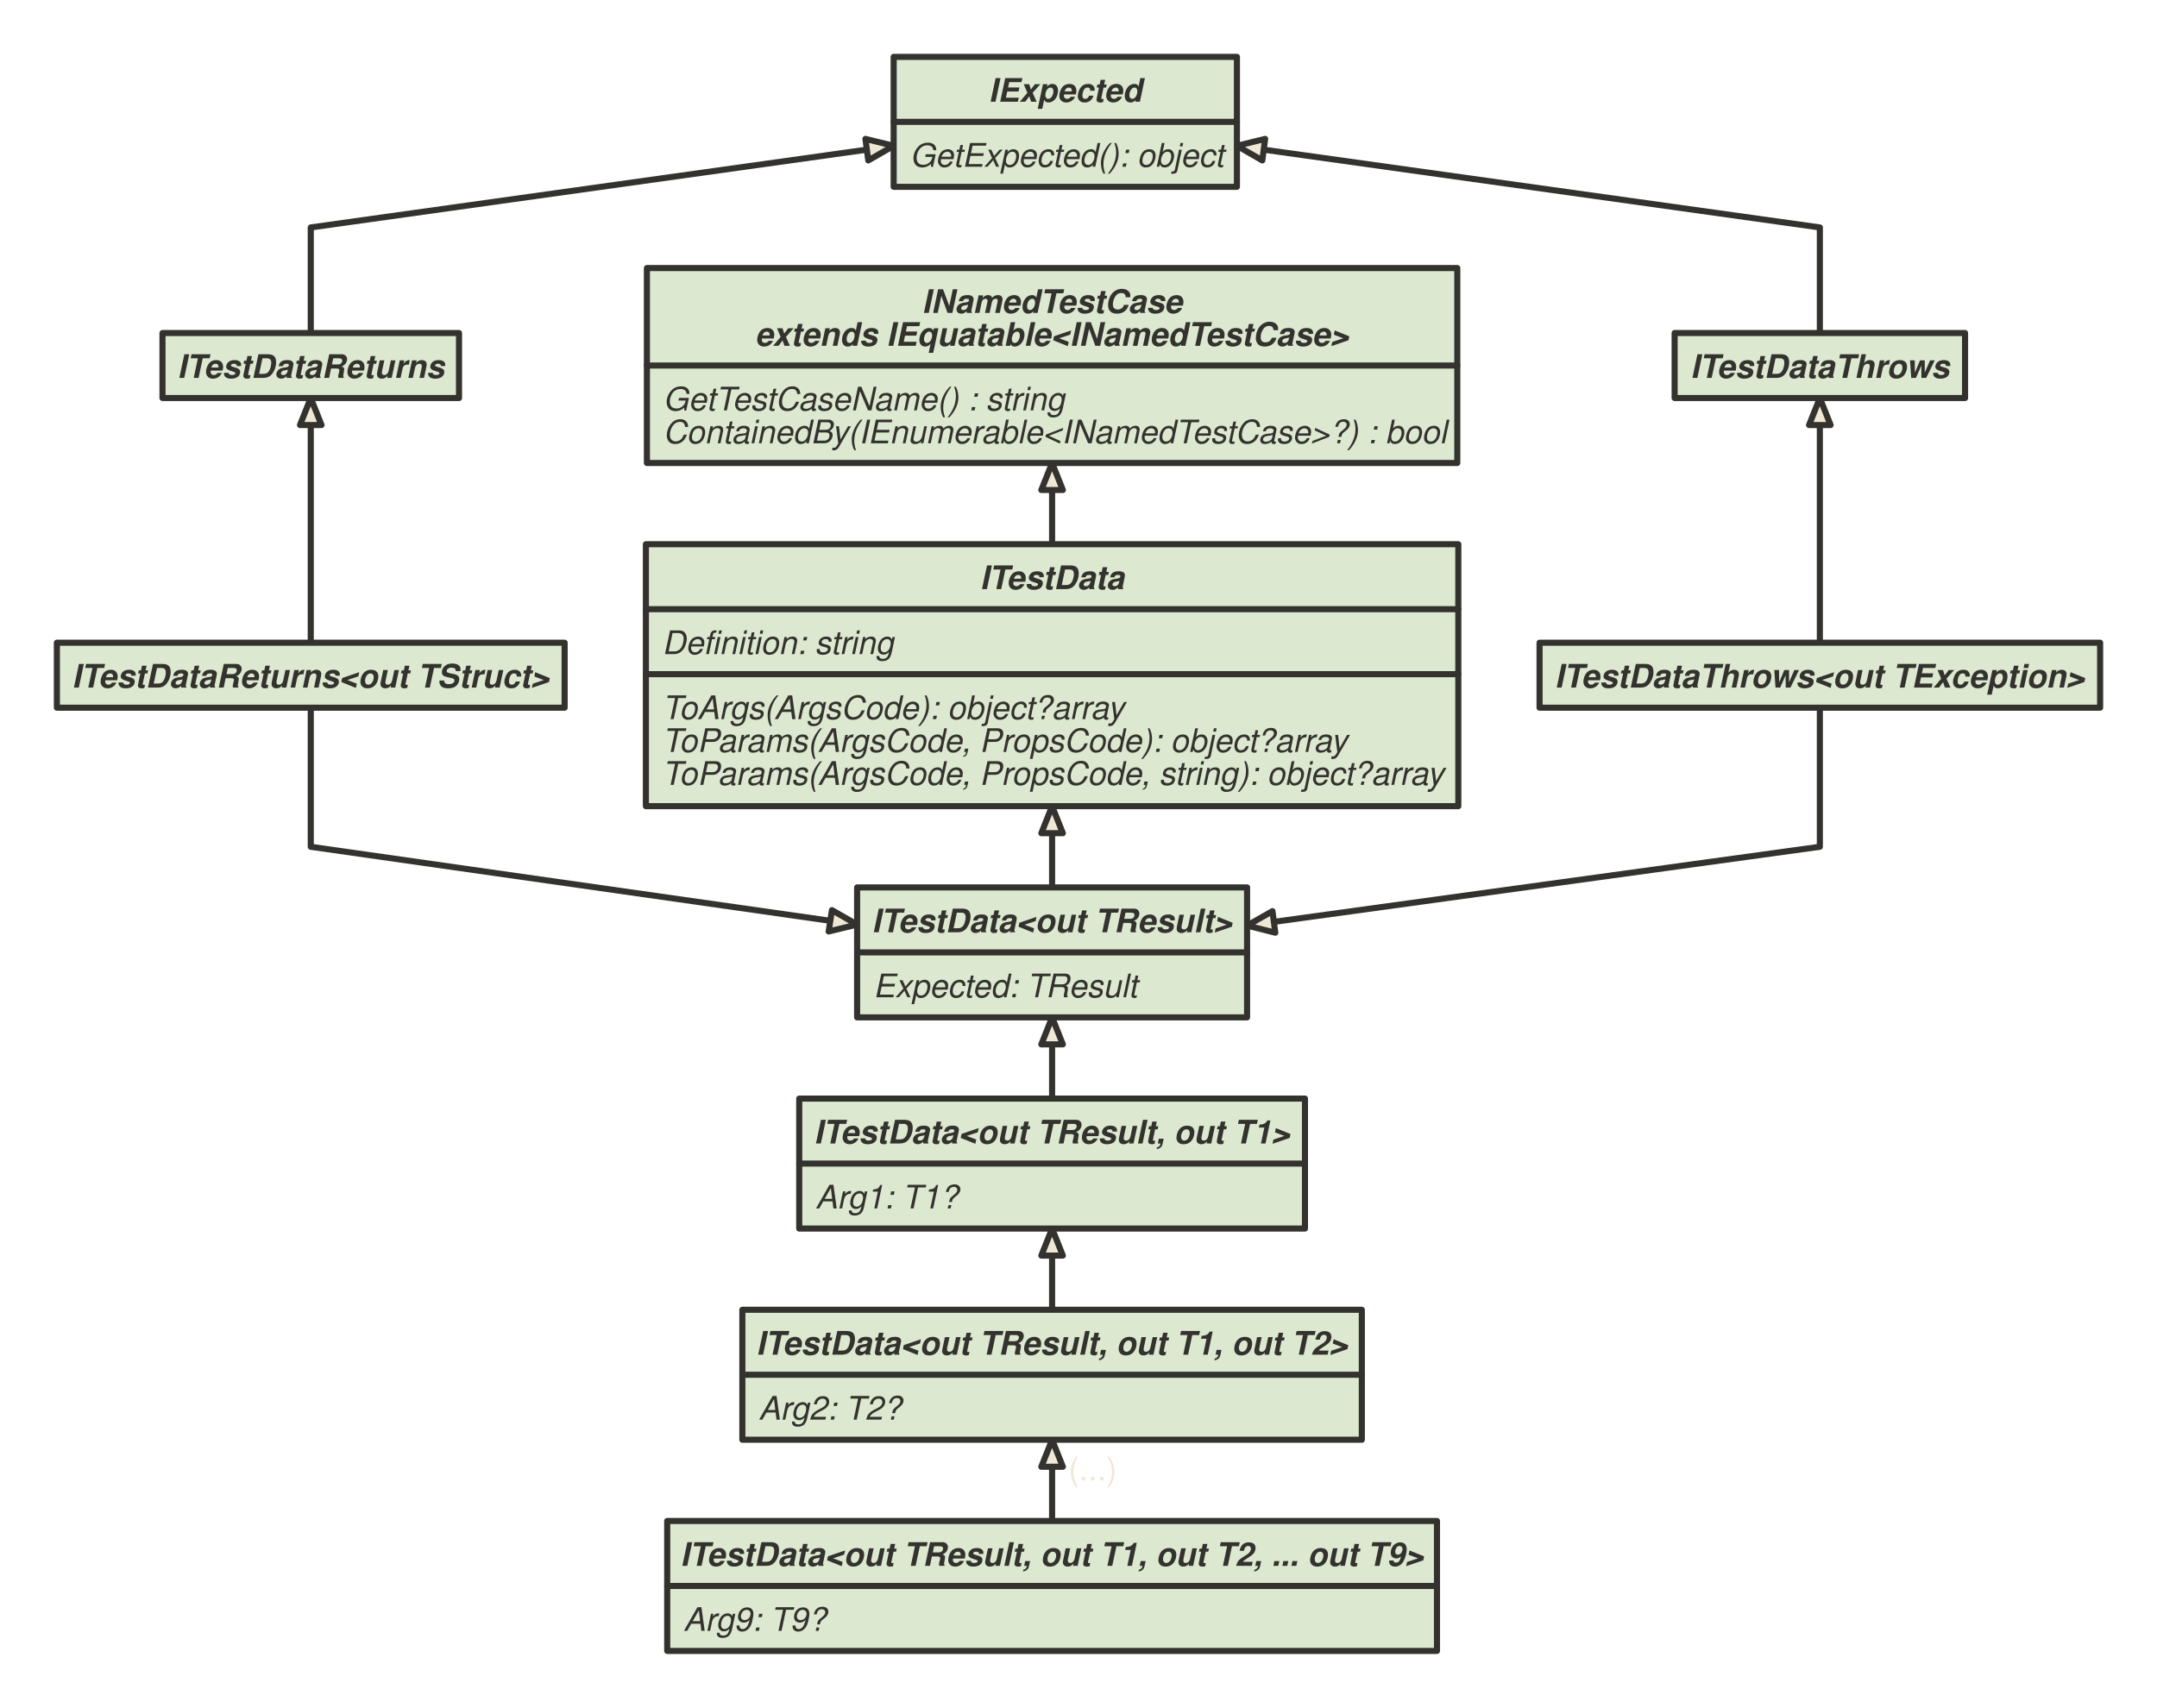
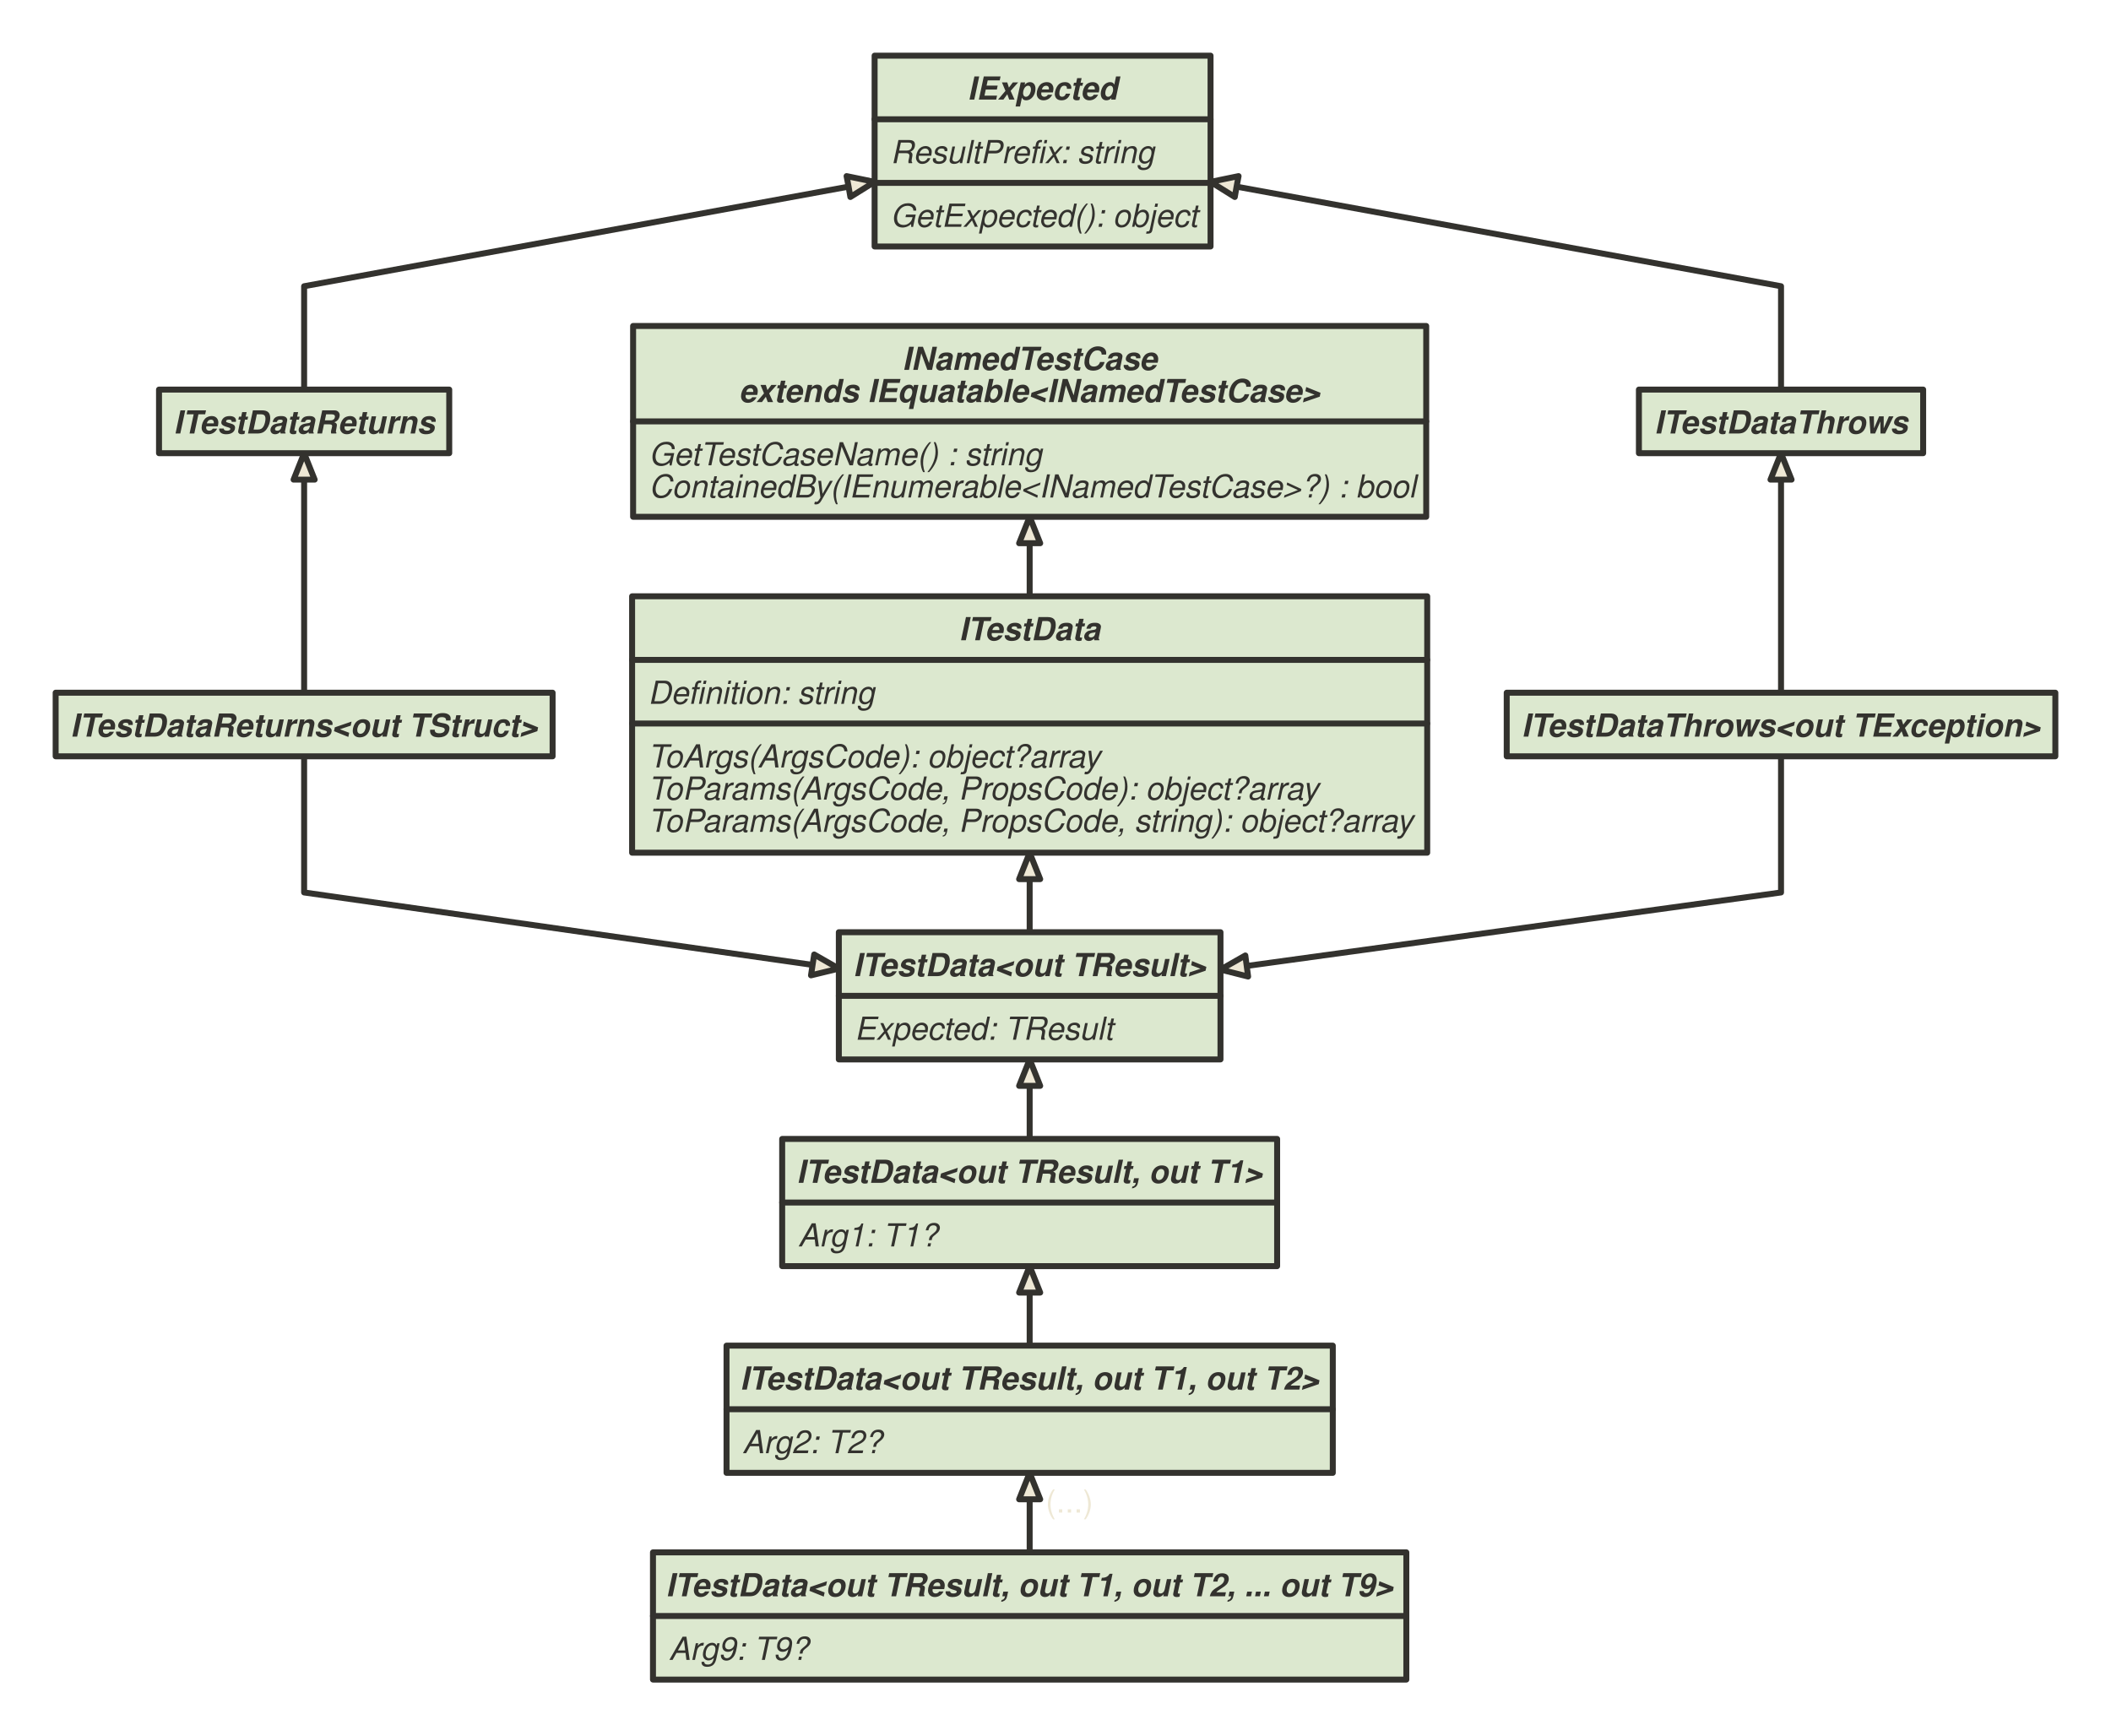
- <svg xmlns="http://www.w3.org/2000/svg" version="1.1" baseProfile="full" width="1062.0" height="841.0" viewBox="0 0 1062 841">
+ <svg xmlns="http://www.w3.org/2000/svg" version="1.1" baseProfile="full" width="1062.0" height="873.0" viewBox="0 0 1062 873">
  <g stroke-width="1.0" text-align="left" font="12pt Helvetica, Arial, sans-serif" font-size="12pt" font-family="Helvetica" font-weight="bold" font-style="normal">
    <g font-family="Helvetica" font-size="12pt" font-weight="bold" font-style="normal" stroke-width="3.0" stroke-linejoin="round" stroke-linecap="round" stroke="#33322E">
      <g stroke="transparent" fill="transparent">
-         <rect x="0.0" y="0.0" height="841.0" width="1062.0" stroke="none" />
+         <rect x="0.0" y="0.0" height="873.0" width="1062.0" stroke="none" />
      </g>
      <g transform="translate(8, 8)" fill="#33322E">
        <g transform="translate(20, 20)" fill="#eee8d5" font-family="Helvetica" font-size="12pt" font-weight="normal" font-style="normal">
-           <path d="M398.8 45.7 L125 84 L125 136 L125.0 136.0 " fill="none" />
-           <path d="M399.5 51.0 L398.8 45.7 L398.1 40.4 L412.0 43.8 Z" />
-           <path d="M125.0 181.3 L125 220 L125 288.5 L125.0 288.5 " fill="none" />
-           <path d="M130.3 181.3 L125.0 181.3 L119.7 181.3 L125.0 168.0 Z" />
-           <path d="M125.0 320.5 L125 389 L380.8 425.443 L380.8 425.4 " fill="none" />
-           <path d="M380.0 430.7 L380.8 425.4 L381.6 420.2 L394.0 427.3 Z" />
-           <path d="M490.0 213.3 L490 220 L490 240 L490.0 240.0 " fill="none" />
-           <path d="M495.3 213.3 L490.0 213.3 L484.7 213.3 L490.0 200.0 Z" />
-           <path d="M490.0 382.3 L490 389 L490 409 L490.0 409.0 " fill="none" />
-           <path d="M495.3 382.3 L490.0 382.3 L484.7 382.3 L490.0 369.0 Z" />
-           <path d="M490.0 486.3 L490 493 L490 513 L490.0 513.0 " fill="none" />
-           <path d="M495.3 486.3 L490.0 486.3 L484.7 486.3 L490.0 473.0 Z" />
-           <path d="M490.0 590.3 L490 597 L490 617 L490.0 617.0 " fill="none" />
-           <path d="M495.3 590.3 L490.0 590.3 L484.7 590.3 L490.0 577.0 Z" />
-           <text x="498.0" y="701.0" stroke="none">(...)</text>
-           <path d="M490.0 694.3 L490 701 L490 721 L490.0 721.0 " fill="none" />
-           <path d="M495.3 694.3 L490.0 694.3 L484.7 694.3 L490.0 681.0 Z" />
-           <path d="M868.0 320.5 L868 389 L599.209 425.977 L599.2 426.0 " fill="none" />
-           <path d="M598.5 420.7 L599.2 426.0 L599.9 431.3 L586.0 427.8 Z" />
-           <path d="M594.2 45.7 L868 84 L868 136 L868.0 136.0 " fill="none" />
-           <path d="M594.9 40.4 L594.2 45.7 L593.5 51.0 L581.0 43.8 Z" />
-           <path d="M868.0 181.3 L868 220 L868 288.5 L868.0 288.5 " fill="none" />
-           <path d="M873.3 181.3 L868.0 181.3 L862.7 181.3 L868.0 168.0 Z" />
+           <path d="M398.9 65.9 L125 116 L125 168 L125.0 168.0 " fill="none" />
+           <path d="M399.8 71.1 L398.9 65.9 L397.9 60.6 L412.0 63.5 Z" />
+           <path d="M125.0 213.3 L125 252 L125 320.5 L125.0 320.5 " fill="none" />
+           <path d="M130.3 213.3 L125.0 213.3 L119.7 213.3 L125.0 200.0 Z" />
+           <path d="M125.0 352.5 L125 421 L380.8 457.443 L380.8 457.4 " fill="none" />
+           <path d="M380.0 462.7 L380.8 457.4 L381.6 452.2 L394.0 459.3 Z" />
+           <path d="M490.0 245.3 L490 252 L490 272 L490.0 272.0 " fill="none" />
+           <path d="M495.3 245.3 L490.0 245.3 L484.7 245.3 L490.0 232.0 Z" />
+           <path d="M490.0 414.3 L490 421 L490 441 L490.0 441.0 " fill="none" />
+           <path d="M495.3 414.3 L490.0 414.3 L484.7 414.3 L490.0 401.0 Z" />
+           <path d="M490.0 518.3 L490 525 L490 545 L490.0 545.0 " fill="none" />
+           <path d="M495.3 518.3 L490.0 518.3 L484.7 518.3 L490.0 505.0 Z" />
+           <path d="M490.0 622.3 L490 629 L490 649 L490.0 649.0 " fill="none" />
+           <path d="M495.3 622.3 L490.0 622.3 L484.7 622.3 L490.0 609.0 Z" />
+           <text x="498.0" y="733.0" stroke="none">(...)</text>
+           <path d="M490.0 726.3 L490 733 L490 753 L490.0 753.0 " fill="none" />
+           <path d="M495.3 726.3 L490.0 726.3 L484.7 726.3 L490.0 713.0 Z" />
+           <path d="M868.0 352.5 L868 421 L599.209 457.977 L599.2 458.0 " fill="none" />
+           <path d="M598.5 452.7 L599.2 458.0 L599.9 463.3 L586.0 459.8 Z" />
+           <path d="M594.1 65.9 L868 116 L868 168 L868.0 168.0 " fill="none" />
+           <path d="M595.1 60.6 L594.1 65.9 L593.2 71.1 L581.0 63.5 Z" />
+           <path d="M868.0 213.3 L868 252 L868 320.5 L868.0 320.5 " fill="none" />
+           <path d="M873.3 213.3 L868.0 213.3 L862.7 213.3 L868.0 200.0 Z" />
          <g data-name="IExpected">
            <g fill="#DCE8CF" stroke="#33322E" data-name="IExpected">
-               <rect x="412.0" y="0.0" height="64.0" width="169.0" data-name="IExpected" />
+               <rect x="412.0" y="0.0" height="96.0" width="169.0" data-name="IExpected" />
              <path d="M412.0 32.0 L581.0 32.0" fill="none" data-name="IExpected" />
+               <path d="M412.0 64.0 L581.0 64.0" fill="none" data-name="IExpected" />
            </g>
            <g transform="translate(412, 0)" font-family="Helvetica" font-size="12pt" font-weight="bold" font-style="italic" data-name="IExpected" data-compartment="0">
              <g transform="translate(8, 8)" fill="#33322E" text-align="center" data-name="IExpected" data-compartment="0">
                <text x="76.5" y="14.1" stroke="none" text-anchor="middle" data-name="IExpected" data-compartment="0">IExpected</text>
              </g>
            </g>
            <g transform="translate(412, 32)" font-family="Helvetica" font-size="12pt" font-weight="normal" font-style="italic" data-name="IExpected" data-compartment="1">
              <g transform="translate(8, 8)" fill="#33322E" text-align="left" data-name="IExpected" data-compartment="1">
-                 <text x="0.0" y="14.1" stroke="none" data-name="IExpected" data-compartment="1">GetExpected(): object</text>
+                 <text x="0.0" y="14.1" stroke="none" data-name="IExpected" data-compartment="1">ResultPrefix: string</text>
+               </g>
+             </g>
+             <g transform="translate(412, 64)" font-family="Helvetica" font-size="12pt" font-weight="normal" font-style="italic" data-name="IExpected" data-compartment="2">
+               <g transform="translate(8, 8)" fill="#33322E" text-align="left" data-name="IExpected" data-compartment="2">
+                 <text x="0.0" y="14.1" stroke="none" data-name="IExpected" data-compartment="2">GetExpected(): object</text>
              </g>
            </g>
          </g>
          <g data-name="ITestDataReturns">
            <g fill="#DCE8CF" stroke="#33322E" data-name="ITestDataReturns">
-               <rect x="52.0" y="136.0" height="32.0" width="146.0" data-name="ITestDataReturns" />
-             </g>
-             <g transform="translate(52, 136)" font-family="Helvetica" font-size="12pt" font-weight="bold" font-style="italic" data-name="ITestDataReturns" data-compartment="0">
+               <rect x="52.0" y="168.0" height="32.0" width="146.0" data-name="ITestDataReturns" />
+             </g>
+             <g transform="translate(52, 168)" font-family="Helvetica" font-size="12pt" font-weight="bold" font-style="italic" data-name="ITestDataReturns" data-compartment="0">
              <g transform="translate(8, 8)" fill="#33322E" text-align="center" data-name="ITestDataReturns" data-compartment="0">
                <text x="65.0" y="14.1" stroke="none" text-anchor="middle" data-name="ITestDataReturns" data-compartment="0">ITestDataReturns</text>
              </g>
            </g>
          </g>
          <g data-name="ITestDataReturns&lt;out TStruct&gt;">
            <g fill="#DCE8CF" stroke="#33322E" data-name="ITestDataReturns&lt;out TStruct&gt;">
-               <rect x="0.0" y="288.5" height="32.0" width="250.0" data-name="ITestDataReturns&lt;out TStruct&gt;" />
-             </g>
-             <g transform="translate(0, 288.5)" font-family="Helvetica" font-size="12pt" font-weight="bold" font-style="italic" data-name="ITestDataReturns&lt;out TStruct&gt;" data-compartment="0">
+               <rect x="0.0" y="320.5" height="32.0" width="250.0" data-name="ITestDataReturns&lt;out TStruct&gt;" />
+             </g>
+             <g transform="translate(0, 320.5)" font-family="Helvetica" font-size="12pt" font-weight="bold" font-style="italic" data-name="ITestDataReturns&lt;out TStruct&gt;" data-compartment="0">
              <g transform="translate(8, 8)" fill="#33322E" text-align="center" data-name="ITestDataReturns&lt;out TStruct&gt;" data-compartment="0">
                <text x="117.0" y="14.1" stroke="none" text-anchor="middle" data-name="ITestDataReturns&lt;out TStruct&gt;" data-compartment="0">ITestDataReturns&lt;out TStruct&gt;</text>
              </g>
            </g>
          </g>
          <g data-name="ITestData&lt;out TResult&gt;">
            <g fill="#DCE8CF" stroke="#33322E" data-name="ITestData&lt;out TResult&gt;">
-               <rect x="394.0" y="409.0" height="64.0" width="192.0" data-name="ITestData&lt;out TResult&gt;" />
-               <path d="M394.0 441.0 L586.0 441.0" fill="none" data-name="ITestData&lt;out TResult&gt;" />
-             </g>
-             <g transform="translate(394, 409)" font-family="Helvetica" font-size="12pt" font-weight="bold" font-style="italic" data-name="ITestData&lt;out TResult&gt;" data-compartment="0">
+               <rect x="394.0" y="441.0" height="64.0" width="192.0" data-name="ITestData&lt;out TResult&gt;" />
+               <path d="M394.0 473.0 L586.0 473.0" fill="none" data-name="ITestData&lt;out TResult&gt;" />
+             </g>
+             <g transform="translate(394, 441)" font-family="Helvetica" font-size="12pt" font-weight="bold" font-style="italic" data-name="ITestData&lt;out TResult&gt;" data-compartment="0">
              <g transform="translate(8, 8)" fill="#33322E" text-align="center" data-name="ITestData&lt;out TResult&gt;" data-compartment="0">
                <text x="88.0" y="14.1" stroke="none" text-anchor="middle" data-name="ITestData&lt;out TResult&gt;" data-compartment="0">ITestData&lt;out TResult&gt;</text>
              </g>
            </g>
-             <g transform="translate(394, 441)" font-family="Helvetica" font-size="12pt" font-weight="normal" font-style="italic" data-name="ITestData&lt;out TResult&gt;" data-compartment="1">
+             <g transform="translate(394, 473)" font-family="Helvetica" font-size="12pt" font-weight="normal" font-style="italic" data-name="ITestData&lt;out TResult&gt;" data-compartment="1">
              <g transform="translate(8, 8)" fill="#33322E" text-align="left" data-name="ITestData&lt;out TResult&gt;" data-compartment="1">
                <text x="0.0" y="14.1" stroke="none" data-name="ITestData&lt;out TResult&gt;" data-compartment="1">Expected: TResult</text>
              </g>
            </g>
          </g>
          <g data-name="INamedTestCase">
            <g fill="#DCE8CF" stroke="#33322E" data-name="INamedTestCase">
-               <rect x="290.5" y="104.0" height="96.0" width="399.0" data-name="INamedTestCase" />
-               <path d="M290.5 152.0 L689.5 152.0" fill="none" data-name="INamedTestCase" />
-             </g>
-             <g transform="translate(290.5, 104)" font-family="Helvetica" font-size="12pt" font-weight="bold" font-style="italic" data-name="INamedTestCase" data-compartment="0">
+               <rect x="290.5" y="136.0" height="96.0" width="399.0" data-name="INamedTestCase" />
+               <path d="M290.5 184.0 L689.5 184.0" fill="none" data-name="INamedTestCase" />
+             </g>
+             <g transform="translate(290.5, 136)" font-family="Helvetica" font-size="12pt" font-weight="bold" font-style="italic" data-name="INamedTestCase" data-compartment="0">
              <g transform="translate(8, 8)" fill="#33322E" text-align="center" data-name="INamedTestCase" data-compartment="0">
                <text x="191.5" y="14.1" stroke="none" text-anchor="middle" data-name="INamedTestCase" data-compartment="0">INamedTestCase</text>
                <text x="191.5" y="30.3" stroke="none" text-anchor="middle" data-name="INamedTestCase" data-compartment="0">extends IEquatable&lt;INamedTestCase&gt;</text>
              </g>
            </g>
-             <g transform="translate(290.5, 152)" font-family="Helvetica" font-size="12pt" font-weight="normal" font-style="italic" data-name="INamedTestCase" data-compartment="1">
+             <g transform="translate(290.5, 184)" font-family="Helvetica" font-size="12pt" font-weight="normal" font-style="italic" data-name="INamedTestCase" data-compartment="1">
              <g transform="translate(8, 8)" fill="#33322E" text-align="left" data-name="INamedTestCase" data-compartment="1">
                <text x="0.0" y="14.1" stroke="none" data-name="INamedTestCase" data-compartment="1">GetTestCaseName() : string</text>
                <text x="0.0" y="30.3" stroke="none" data-name="INamedTestCase" data-compartment="1">ContainedBy(IEnumerable&lt;INamedTestCase&gt;?) : bool</text>
              </g>
            </g>
          </g>
          <g data-name="ITestData">
            <g fill="#DCE8CF" stroke="#33322E" data-name="ITestData">
-               <rect x="290.0" y="240.0" height="129.0" width="400.0" data-name="ITestData" />
-               <path d="M290.0 272.0 L690.0 272.0" fill="none" data-name="ITestData" />
+               <rect x="290.0" y="272.0" height="129.0" width="400.0" data-name="ITestData" />
              <path d="M290.0 304.0 L690.0 304.0" fill="none" data-name="ITestData" />
-             </g>
-             <g transform="translate(290, 240)" font-family="Helvetica" font-size="12pt" font-weight="bold" font-style="italic" data-name="ITestData" data-compartment="0">
+               <path d="M290.0 336.0 L690.0 336.0" fill="none" data-name="ITestData" />
+             </g>
+             <g transform="translate(290, 272)" font-family="Helvetica" font-size="12pt" font-weight="bold" font-style="italic" data-name="ITestData" data-compartment="0">
              <g transform="translate(8, 8)" fill="#33322E" text-align="center" data-name="ITestData" data-compartment="0">
                <text x="192.0" y="14.1" stroke="none" text-anchor="middle" data-name="ITestData" data-compartment="0">ITestData</text>
              </g>
            </g>
-             <g transform="translate(290, 272)" font-family="Helvetica" font-size="12pt" font-weight="normal" font-style="italic" data-name="ITestData" data-compartment="1">
+             <g transform="translate(290, 304)" font-family="Helvetica" font-size="12pt" font-weight="normal" font-style="italic" data-name="ITestData" data-compartment="1">
              <g transform="translate(8, 8)" fill="#33322E" text-align="left" data-name="ITestData" data-compartment="1">
                <text x="0.0" y="14.1" stroke="none" data-name="ITestData" data-compartment="1">Definition: string</text>
              </g>
            </g>
-             <g transform="translate(290, 304)" font-family="Helvetica" font-size="12pt" font-weight="normal" font-style="italic" data-name="ITestData" data-compartment="2">
+             <g transform="translate(290, 336)" font-family="Helvetica" font-size="12pt" font-weight="normal" font-style="italic" data-name="ITestData" data-compartment="2">
              <g transform="translate(8, 8)" fill="#33322E" text-align="left" data-name="ITestData" data-compartment="2">
                <text x="0.0" y="14.1" stroke="none" data-name="ITestData" data-compartment="2">ToArgs(ArgsCode): object?array</text>
                <text x="0.0" y="30.3" stroke="none" data-name="ITestData" data-compartment="2">ToParams(ArgsCode, PropsCode): object?array</text>
                <text x="0.0" y="46.5" stroke="none" data-name="ITestData" data-compartment="2">ToParams(ArgsCode, PropsCode, string): object?array</text>
              </g>
            </g>
          </g>
          <g data-name="ITestData&lt;out TResult, out T1&gt;">
            <g fill="#DCE8CF" stroke="#33322E" data-name="ITestData&lt;out TResult, out T1&gt;">
-               <rect x="365.5" y="513.0" height="64.0" width="249.0" data-name="ITestData&lt;out TResult, out T1&gt;" />
-               <path d="M365.5 545.0 L614.5 545.0" fill="none" data-name="ITestData&lt;out TResult, out T1&gt;" />
-             </g>
-             <g transform="translate(365.5, 513)" font-family="Helvetica" font-size="12pt" font-weight="bold" font-style="italic" data-name="ITestData&lt;out TResult, out T1&gt;" data-compartment="0">
+               <rect x="365.5" y="545.0" height="64.0" width="249.0" data-name="ITestData&lt;out TResult, out T1&gt;" />
+               <path d="M365.5 577.0 L614.5 577.0" fill="none" data-name="ITestData&lt;out TResult, out T1&gt;" />
+             </g>
+             <g transform="translate(365.5, 545)" font-family="Helvetica" font-size="12pt" font-weight="bold" font-style="italic" data-name="ITestData&lt;out TResult, out T1&gt;" data-compartment="0">
              <g transform="translate(8, 8)" fill="#33322E" text-align="center" data-name="ITestData&lt;out TResult, out T1&gt;" data-compartment="0">
                <text x="116.5" y="14.1" stroke="none" text-anchor="middle" data-name="ITestData&lt;out TResult, out T1&gt;" data-compartment="0">ITestData&lt;out TResult, out T1&gt;</text>
              </g>
            </g>
-             <g transform="translate(365.5, 545)" font-family="Helvetica" font-size="12pt" font-weight="normal" font-style="italic" data-name="ITestData&lt;out TResult, out T1&gt;" data-compartment="1">
+             <g transform="translate(365.5, 577)" font-family="Helvetica" font-size="12pt" font-weight="normal" font-style="italic" data-name="ITestData&lt;out TResult, out T1&gt;" data-compartment="1">
              <g transform="translate(8, 8)" fill="#33322E" text-align="left" data-name="ITestData&lt;out TResult, out T1&gt;" data-compartment="1">
                <text x="0.0" y="14.1" stroke="none" data-name="ITestData&lt;out TResult, out T1&gt;" data-compartment="1">Arg1: T1?</text>
              </g>
            </g>
          </g>
          <g data-name="ITestData&lt;out TResult, out T1, out T2&gt;">
            <g fill="#DCE8CF" stroke="#33322E" data-name="ITestData&lt;out TResult, out T1, out T2&gt;">
-               <rect x="337.5" y="617.0" height="64.0" width="305.0" data-name="ITestData&lt;out TResult, out T1, out T2&gt;" />
-               <path d="M337.5 649.0 L642.5 649.0" fill="none" data-name="ITestData&lt;out TResult, out T1, out T2&gt;" />
-             </g>
-             <g transform="translate(337.5, 617)" font-family="Helvetica" font-size="12pt" font-weight="bold" font-style="italic" data-name="ITestData&lt;out TResult, out T1, out T2&gt;" data-compartment="0">
+               <rect x="337.5" y="649.0" height="64.0" width="305.0" data-name="ITestData&lt;out TResult, out T1, out T2&gt;" />
+               <path d="M337.5 681.0 L642.5 681.0" fill="none" data-name="ITestData&lt;out TResult, out T1, out T2&gt;" />
+             </g>
+             <g transform="translate(337.5, 649)" font-family="Helvetica" font-size="12pt" font-weight="bold" font-style="italic" data-name="ITestData&lt;out TResult, out T1, out T2&gt;" data-compartment="0">
              <g transform="translate(8, 8)" fill="#33322E" text-align="center" data-name="ITestData&lt;out TResult, out T1, out T2&gt;" data-compartment="0">
                <text x="144.5" y="14.1" stroke="none" text-anchor="middle" data-name="ITestData&lt;out TResult, out T1, out T2&gt;" data-compartment="0">ITestData&lt;out TResult, out T1, out T2&gt;</text>
              </g>
            </g>
-             <g transform="translate(337.5, 649)" font-family="Helvetica" font-size="12pt" font-weight="normal" font-style="italic" data-name="ITestData&lt;out TResult, out T1, out T2&gt;" data-compartment="1">
+             <g transform="translate(337.5, 681)" font-family="Helvetica" font-size="12pt" font-weight="normal" font-style="italic" data-name="ITestData&lt;out TResult, out T1, out T2&gt;" data-compartment="1">
              <g transform="translate(8, 8)" fill="#33322E" text-align="left" data-name="ITestData&lt;out TResult, out T1, out T2&gt;" data-compartment="1">
                <text x="0.0" y="14.1" stroke="none" data-name="ITestData&lt;out TResult, out T1, out T2&gt;" data-compartment="1">Arg2: T2?</text>
              </g>
            </g>
          </g>
          <g data-name="ITestData&lt;out TResult, out T1, out T2, ... out T9&gt;">
            <g fill="#DCE8CF" stroke="#33322E" data-name="ITestData&lt;out TResult, out T1, out T2, ... out T9&gt;">
-               <rect x="300.5" y="721.0" height="64.0" width="379.0" data-name="ITestData&lt;out TResult, out T1, out T2, ... out T9&gt;" />
-               <path d="M300.5 753.0 L679.5 753.0" fill="none" data-name="ITestData&lt;out TResult, out T1, out T2, ... out T9&gt;" />
-             </g>
-             <g transform="translate(300.5, 721)" font-family="Helvetica" font-size="12pt" font-weight="bold" font-style="italic" data-name="ITestData&lt;out TResult, out T1, out T2, ... out T9&gt;" data-compartment="0">
+               <rect x="300.5" y="753.0" height="64.0" width="379.0" data-name="ITestData&lt;out TResult, out T1, out T2, ... out T9&gt;" />
+               <path d="M300.5 785.0 L679.5 785.0" fill="none" data-name="ITestData&lt;out TResult, out T1, out T2, ... out T9&gt;" />
+             </g>
+             <g transform="translate(300.5, 753)" font-family="Helvetica" font-size="12pt" font-weight="bold" font-style="italic" data-name="ITestData&lt;out TResult, out T1, out T2, ... out T9&gt;" data-compartment="0">
              <g transform="translate(8, 8)" fill="#33322E" text-align="center" data-name="ITestData&lt;out TResult, out T1, out T2, ... out T9&gt;" data-compartment="0">
                <text x="181.5" y="14.1" stroke="none" text-anchor="middle" data-name="ITestData&lt;out TResult, out T1, out T2, ... out T9&gt;" data-compartment="0">ITestData&lt;out TResult, out T1, out T2, ... out T9&gt;</text>
              </g>
            </g>
-             <g transform="translate(300.5, 753)" font-family="Helvetica" font-size="12pt" font-weight="normal" font-style="italic" data-name="ITestData&lt;out TResult, out T1, out T2, ... out T9&gt;" data-compartment="1">
+             <g transform="translate(300.5, 785)" font-family="Helvetica" font-size="12pt" font-weight="normal" font-style="italic" data-name="ITestData&lt;out TResult, out T1, out T2, ... out T9&gt;" data-compartment="1">
              <g transform="translate(8, 8)" fill="#33322E" text-align="left" data-name="ITestData&lt;out TResult, out T1, out T2, ... out T9&gt;" data-compartment="1">
                <text x="0.0" y="14.1" stroke="none" data-name="ITestData&lt;out TResult, out T1, out T2, ... out T9&gt;" data-compartment="1">Arg9: T9?</text>
              </g>
            </g>
          </g>
          <g data-name="ITestDataThrows&lt;out TException&gt;">
            <g fill="#DCE8CF" stroke="#33322E" data-name="ITestDataThrows&lt;out TException&gt;">
-               <rect x="730.0" y="288.5" height="32.0" width="276.0" data-name="ITestDataThrows&lt;out TException&gt;" />
-             </g>
-             <g transform="translate(730, 288.5)" font-family="Helvetica" font-size="12pt" font-weight="bold" font-style="italic" data-name="ITestDataThrows&lt;out TException&gt;" data-compartment="0">
+               <rect x="730.0" y="320.5" height="32.0" width="276.0" data-name="ITestDataThrows&lt;out TException&gt;" />
+             </g>
+             <g transform="translate(730, 320.5)" font-family="Helvetica" font-size="12pt" font-weight="bold" font-style="italic" data-name="ITestDataThrows&lt;out TException&gt;" data-compartment="0">
              <g transform="translate(8, 8)" fill="#33322E" text-align="center" data-name="ITestDataThrows&lt;out TException&gt;" data-compartment="0">
                <text x="130.0" y="14.1" stroke="none" text-anchor="middle" data-name="ITestDataThrows&lt;out TException&gt;" data-compartment="0">ITestDataThrows&lt;out TException&gt;</text>
              </g>
            </g>
          </g>
          <g data-name="ITestDataThrows">
            <g fill="#DCE8CF" stroke="#33322E" data-name="ITestDataThrows">
-               <rect x="796.5" y="136.0" height="32.0" width="143.0" data-name="ITestDataThrows" />
-             </g>
-             <g transform="translate(796.5, 136)" font-family="Helvetica" font-size="12pt" font-weight="bold" font-style="italic" data-name="ITestDataThrows" data-compartment="0">
+               <rect x="796.5" y="168.0" height="32.0" width="143.0" data-name="ITestDataThrows" />
+             </g>
+             <g transform="translate(796.5, 168)" font-family="Helvetica" font-size="12pt" font-weight="bold" font-style="italic" data-name="ITestDataThrows" data-compartment="0">
              <g transform="translate(8, 8)" fill="#33322E" text-align="center" data-name="ITestDataThrows" data-compartment="0">
                <text x="63.5" y="14.1" stroke="none" text-anchor="middle" data-name="ITestDataThrows" data-compartment="0">ITestDataThrows</text>
              </g>
            </g>
          </g>
        </g>
      </g>
    </g>
  </g>
</svg>
